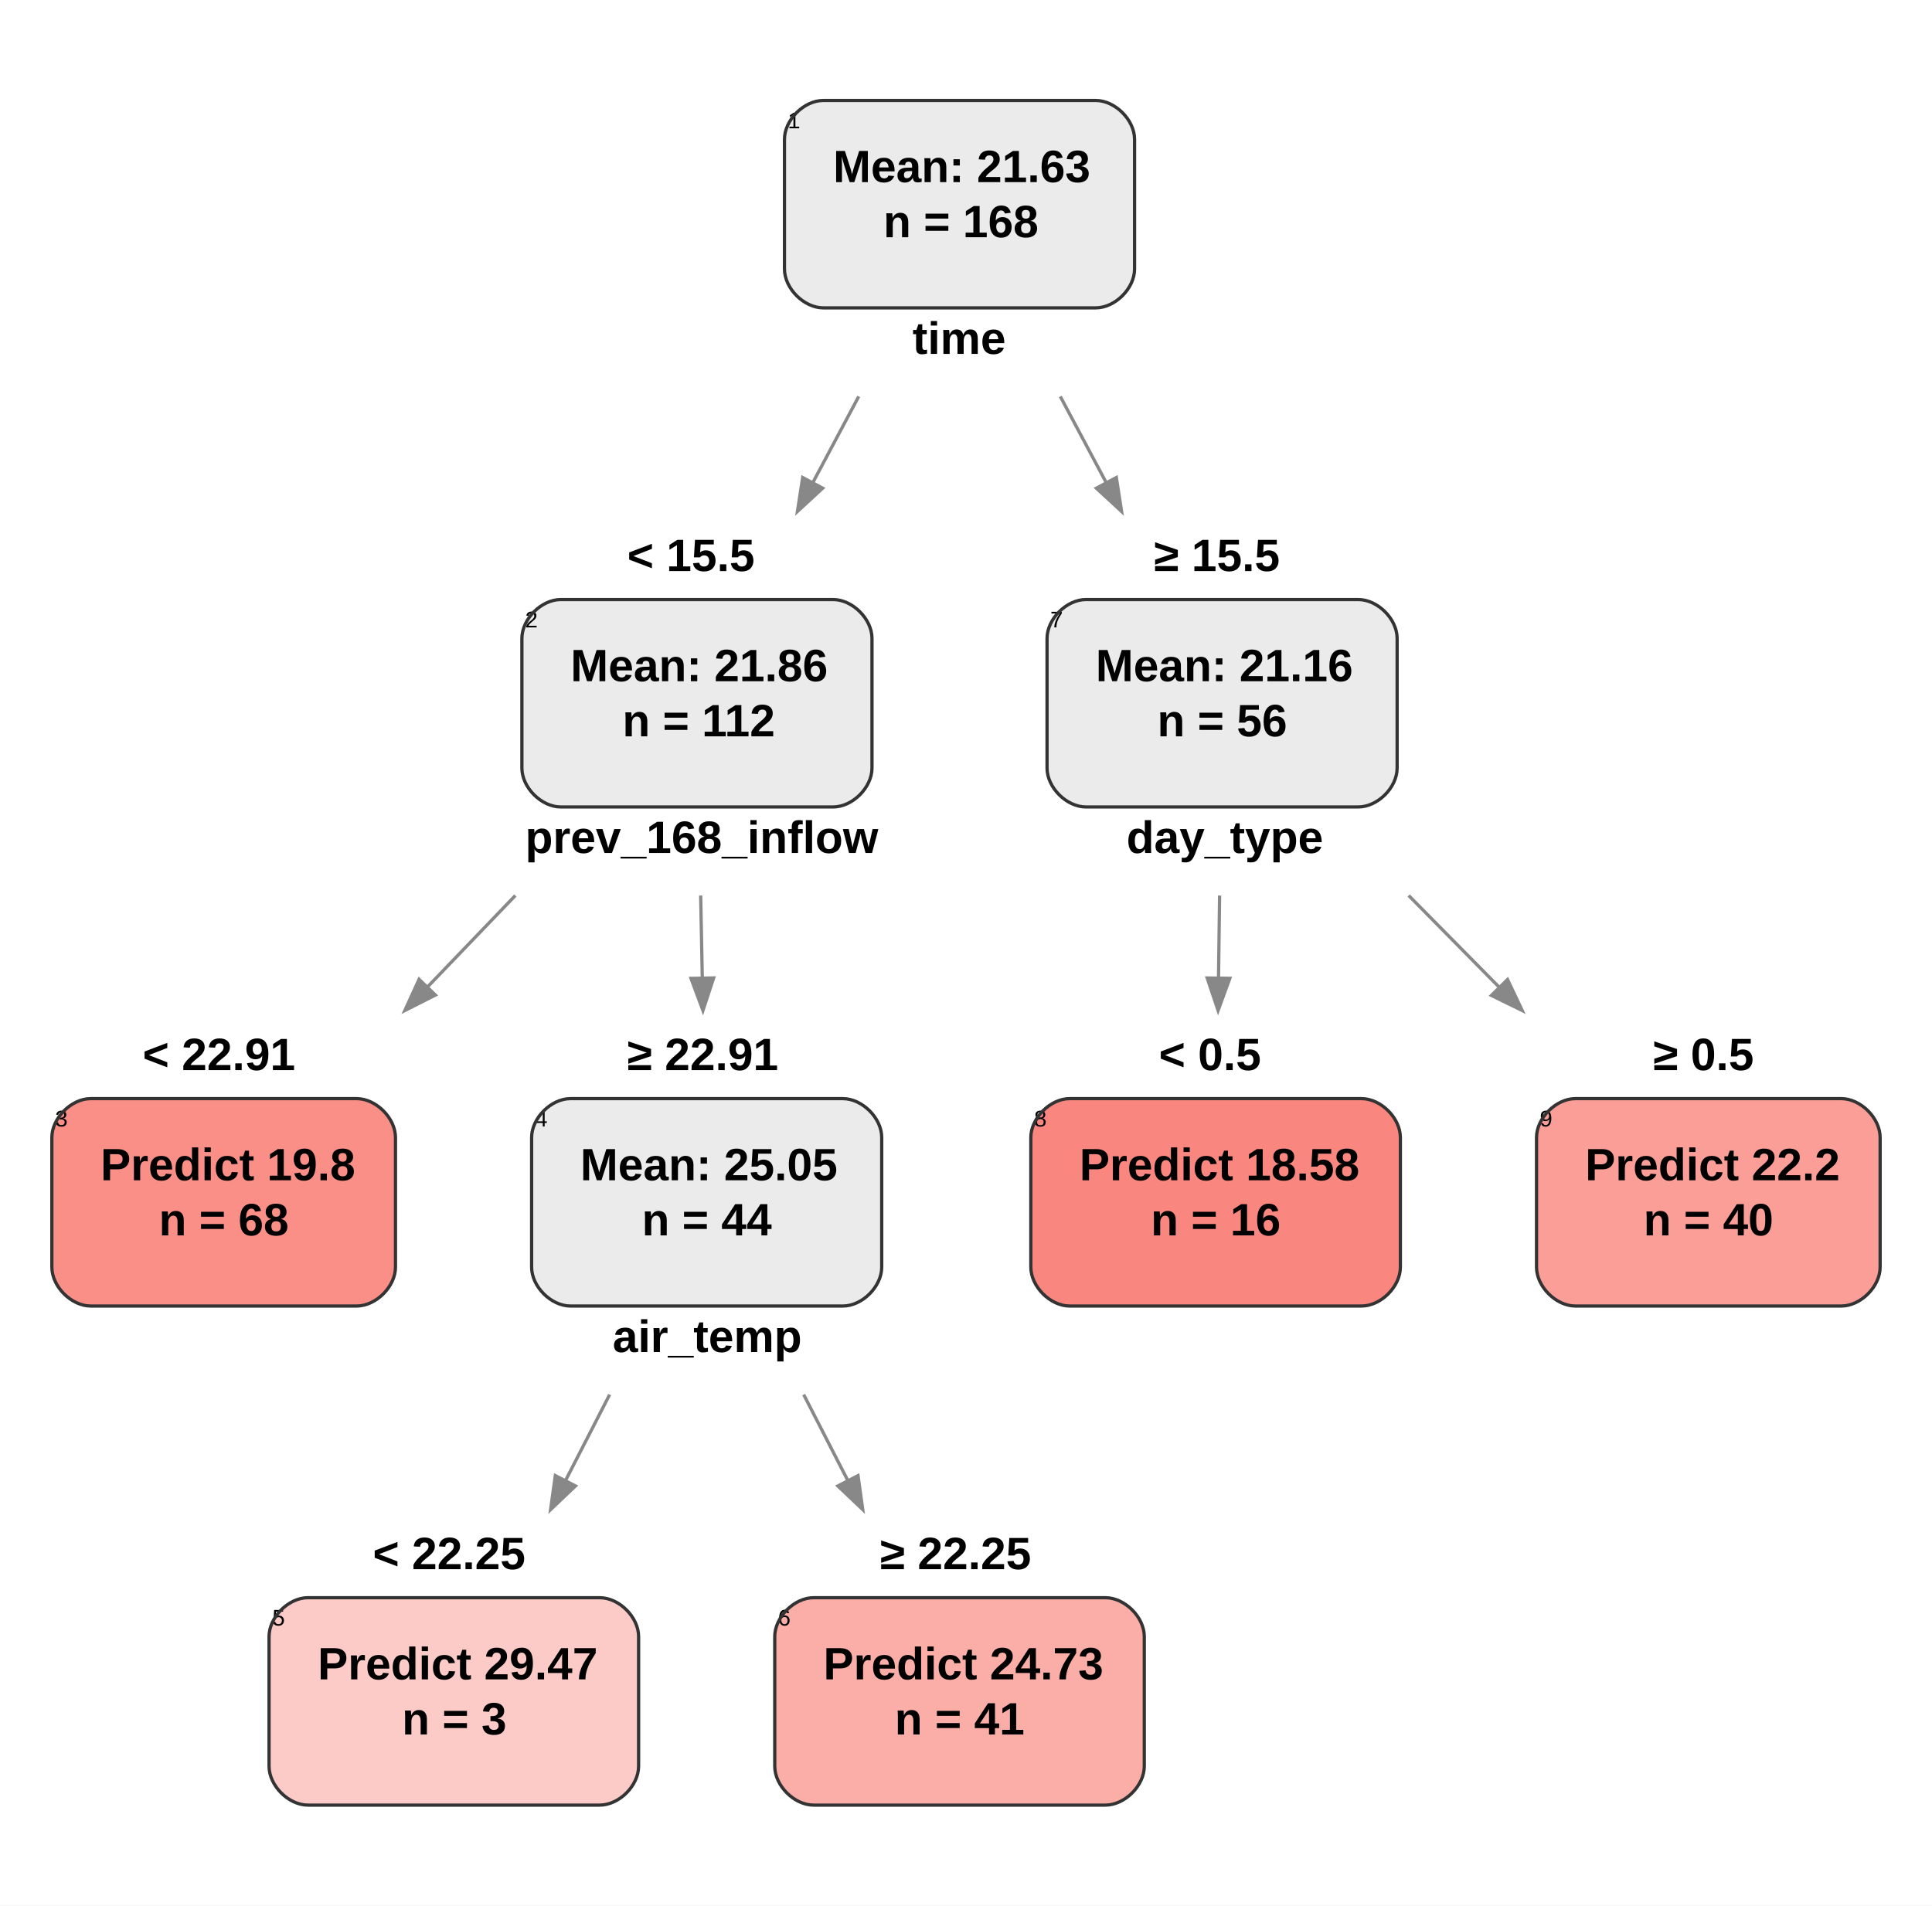
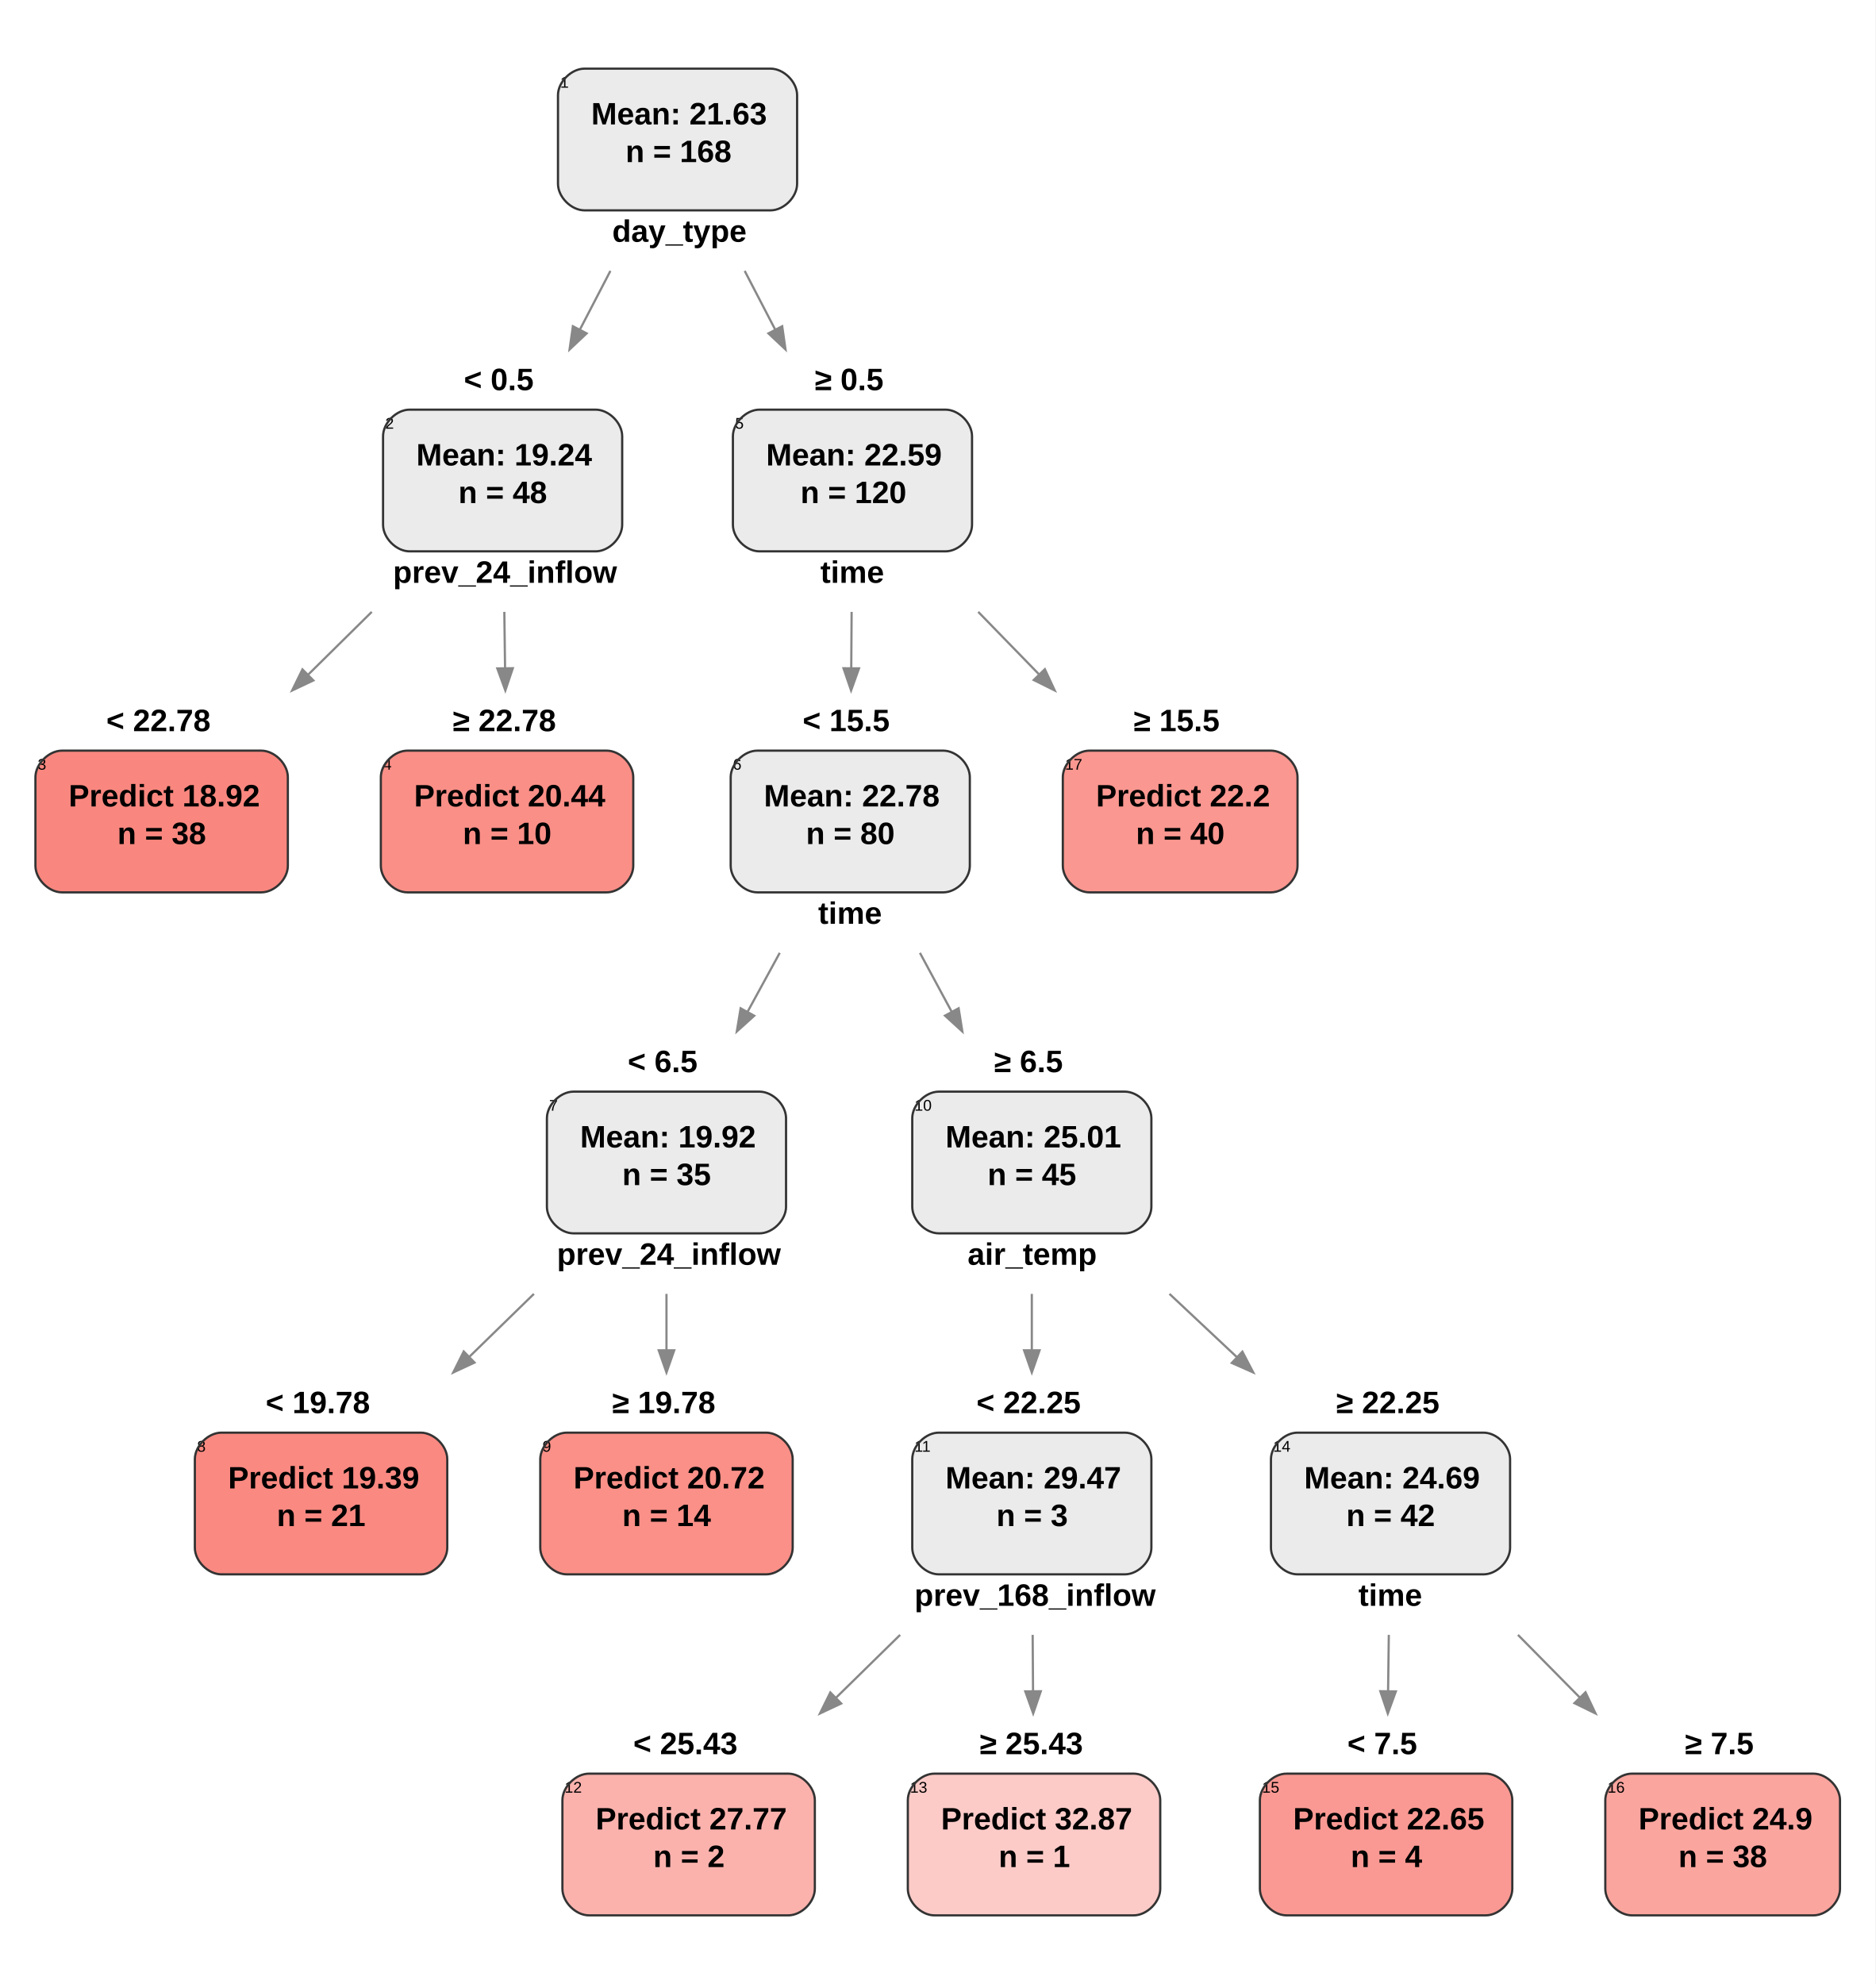
- <svg xmlns="http://www.w3.org/2000/svg" width="596pt" height="588pt" viewBox="0.00 0.00 596.00 588.00">
-   <g id="graph0" class="graph" transform="scale(1 1) rotate(0) translate(4 584)">
-     <polygon fill="white" stroke="transparent" points="-4,4 -4,-584 592,-584 592,4 -4,4" />
+ <svg xmlns="http://www.w3.org/2000/svg" width="847pt" height="896pt" viewBox="0.00 0.00 847.00 896.00">
+   <g id="graph0" class="graph" transform="scale(1 1) rotate(0) translate(4 892)">
+     <polygon fill="white" stroke="transparent" points="-4,4 -4,-892 843,-892 843,4 -4,4" />
    <g id="node1" class="node">
-       <text text-anchor="start" x="290" y="-561.8" font-family="Arial" font-weight="bold" font-size="14.00"> </text>
-       <path fill="#ebebeb" stroke="transparent" d="M250,-489C250,-489 334,-489 334,-489 340,-489 346,-495 346,-501 346,-501 346,-541 346,-541 346,-547 340,-553 334,-553 334,-553 250,-553 250,-553 244,-553 238,-547 238,-541 238,-541 238,-501 238,-501 238,-495 244,-489 250,-489" />
-       <text text-anchor="start" x="239" y="-550.4" font-family="Arial" font-size="2.00"> </text>
-       <text text-anchor="start" x="239" y="-544.4" font-family="Arial" font-size="7.00">  1</text>
-       <text text-anchor="start" x="253" y="-527.8" font-family="Arial" font-weight="bold" font-size="14.00">Mean: 21.63</text>
-       <text text-anchor="start" x="268.5" y="-510.8" font-family="Arial" font-weight="bold" font-size="14.00">n = 168</text>
-       <text text-anchor="start" x="290.5" y="-492.8" font-family="Arial" font-size="9.00"> </text>
-       <path fill="none" stroke="#333333" d="M250,-489C250,-489 334,-489 334,-489 340,-489 346,-495 346,-501 346,-501 346,-541 346,-541 346,-547 340,-553 334,-553 334,-553 250,-553 250,-553 244,-553 238,-547 238,-541 238,-541 238,-501 238,-501 238,-495 244,-489 250,-489" />
-       <text text-anchor="start" x="277.5" y="-474.8" font-family="Arial" font-weight="bold" font-size="14.00">time</text>
+       <text text-anchor="start" x="300" y="-869.8" font-family="Arial" font-weight="bold" font-size="14.00"> </text>
+       <path fill="#ebebeb" stroke="transparent" d="M260,-797C260,-797 344,-797 344,-797 350,-797 356,-803 356,-809 356,-809 356,-849 356,-849 356,-855 350,-861 344,-861 344,-861 260,-861 260,-861 254,-861 248,-855 248,-849 248,-849 248,-809 248,-809 248,-803 254,-797 260,-797" />
+       <text text-anchor="start" x="249" y="-858.4" font-family="Arial" font-size="2.00"> </text>
+       <text text-anchor="start" x="249" y="-852.4" font-family="Arial" font-size="7.00">  1</text>
+       <text text-anchor="start" x="263" y="-835.8" font-family="Arial" font-weight="bold" font-size="14.00">Mean: 21.63</text>
+       <text text-anchor="start" x="278.5" y="-818.8" font-family="Arial" font-weight="bold" font-size="14.00">n = 168</text>
+       <text text-anchor="start" x="300.5" y="-800.8" font-family="Arial" font-size="9.00"> </text>
+       <path fill="none" stroke="#333333" d="M260,-797C260,-797 344,-797 344,-797 350,-797 356,-803 356,-809 356,-809 356,-849 356,-849 356,-855 350,-861 344,-861 344,-861 260,-861 260,-861 254,-861 248,-855 248,-849 248,-849 248,-809 248,-809 248,-803 254,-797 260,-797" />
+       <text text-anchor="start" x="272.5" y="-782.8" font-family="Arial" font-weight="bold" font-size="14.00">day_type</text>
    </g>
    <g id="node2" class="node">
-       <text text-anchor="start" x="189.5" y="-407.8" font-family="Arial" font-weight="bold" font-size="14.00"> &lt; 15.5</text>
-       <text text-anchor="start" x="143" y="-363.3" font-family="Arial" font-size="14.00">   </text>
-       <path fill="#ebebeb" stroke="transparent" d="M169,-335C169,-335 253,-335 253,-335 259,-335 265,-341 265,-347 265,-347 265,-387 265,-387 265,-393 259,-399 253,-399 253,-399 169,-399 169,-399 163,-399 157,-393 157,-387 157,-387 157,-347 157,-347 157,-341 163,-335 169,-335" />
-       <text text-anchor="start" x="158" y="-396.4" font-family="Arial" font-size="2.00"> </text>
-       <text text-anchor="start" x="158" y="-390.4" font-family="Arial" font-size="7.00">  2</text>
-       <text text-anchor="start" x="172" y="-373.8" font-family="Arial" font-weight="bold" font-size="14.00">Mean: 21.86</text>
-       <text text-anchor="start" x="188" y="-356.8" font-family="Arial" font-weight="bold" font-size="14.00">n = 112</text>
-       <text text-anchor="start" x="209.5" y="-338.8" font-family="Arial" font-size="9.00"> </text>
-       <path fill="none" stroke="#333333" d="M169,-335C169,-335 253,-335 253,-335 259,-335 265,-341 265,-347 265,-347 265,-387 265,-387 265,-393 259,-399 253,-399 253,-399 169,-399 169,-399 163,-399 157,-393 157,-387 157,-387 157,-347 157,-347 157,-341 163,-335 169,-335" />
-       <text text-anchor="start" x="267" y="-363.3" font-family="Arial" font-size="14.00">   </text>
-       <text text-anchor="start" x="158" y="-320.8" font-family="Arial" font-weight="bold" font-size="14.00">prev_168_inflow</text>
+       <text text-anchor="start" x="205.5" y="-715.8" font-family="Arial" font-weight="bold" font-size="14.00"> &lt; 0.5</text>
+       <text text-anchor="start" x="159" y="-671.3" font-family="Arial" font-size="14.00">  </text>
+       <path fill="#ebebeb" stroke="transparent" d="M181,-643C181,-643 265,-643 265,-643 271,-643 277,-649 277,-655 277,-655 277,-695 277,-695 277,-701 271,-707 265,-707 265,-707 181,-707 181,-707 175,-707 169,-701 169,-695 169,-695 169,-655 169,-655 169,-649 175,-643 181,-643" />
+       <text text-anchor="start" x="170" y="-704.4" font-family="Arial" font-size="2.00"> </text>
+       <text text-anchor="start" x="170" y="-698.4" font-family="Arial" font-size="7.00">  2</text>
+       <text text-anchor="start" x="184" y="-681.8" font-family="Arial" font-weight="bold" font-size="14.00">Mean: 19.24</text>
+       <text text-anchor="start" x="203" y="-664.8" font-family="Arial" font-weight="bold" font-size="14.00">n = 48</text>
+       <text text-anchor="start" x="221.5" y="-646.8" font-family="Arial" font-size="9.00"> </text>
+       <path fill="none" stroke="#333333" d="M181,-643C181,-643 265,-643 265,-643 271,-643 277,-649 277,-655 277,-655 277,-695 277,-695 277,-701 271,-707 265,-707 265,-707 181,-707 181,-707 175,-707 169,-701 169,-695 169,-695 169,-655 169,-655 169,-649 175,-643 181,-643" />
+       <text text-anchor="start" x="279" y="-671.3" font-family="Arial" font-size="14.00">  </text>
+       <text text-anchor="start" x="173.5" y="-628.8" font-family="Arial" font-weight="bold" font-size="14.00">prev_24_inflow</text>
    </g>
    <g id="edge1" class="edge">
-       <path fill="none" stroke="#888888" d="M260.91,-461.67C256.31,-453.03 251.54,-444.07 246.85,-435.27" />
-       <polygon fill="#888888" stroke="#888888" points="249.79,-433.36 242,-426.18 243.62,-436.65 249.79,-433.36" />
+       <path fill="none" stroke="#888888" d="M271.68,-769.67C267.19,-761.03 262.54,-752.07 257.96,-743.27" />
+       <polygon fill="#888888" stroke="#888888" points="260.95,-741.44 253.24,-734.18 254.74,-744.66 260.95,-741.44" />
    </g>
    <g id="node3" class="node">
-       <text text-anchor="start" x="352" y="-407.8" font-family="Arial" font-weight="bold" font-size="14.00"> ≥ 15.5</text>
-       <path fill="#ebebeb" stroke="transparent" d="M331,-335C331,-335 415,-335 415,-335 421,-335 427,-341 427,-347 427,-347 427,-387 427,-387 427,-393 421,-399 415,-399 415,-399 331,-399 331,-399 325,-399 319,-393 319,-387 319,-387 319,-347 319,-347 319,-341 325,-335 331,-335" />
-       <text text-anchor="start" x="320" y="-396.4" font-family="Arial" font-size="2.00"> </text>
-       <text text-anchor="start" x="320" y="-390.4" font-family="Arial" font-size="7.00">  7</text>
-       <text text-anchor="start" x="334" y="-373.8" font-family="Arial" font-weight="bold" font-size="14.00">Mean: 21.16</text>
-       <text text-anchor="start" x="353" y="-356.8" font-family="Arial" font-weight="bold" font-size="14.00">n = 56</text>
-       <text text-anchor="start" x="371.5" y="-338.8" font-family="Arial" font-size="9.00"> </text>
-       <path fill="none" stroke="#333333" d="M331,-335C331,-335 415,-335 415,-335 421,-335 427,-341 427,-347 427,-347 427,-387 427,-387 427,-393 421,-399 415,-399 415,-399 331,-399 331,-399 325,-399 319,-393 319,-387 319,-387 319,-347 319,-347 319,-341 325,-335 331,-335" />
-       <text text-anchor="start" x="343.5" y="-320.8" font-family="Arial" font-weight="bold" font-size="14.00">day_type</text>
+       <text text-anchor="start" x="364" y="-715.8" font-family="Arial" font-weight="bold" font-size="14.00"> ≥ 0.5</text>
+       <path fill="#ebebeb" stroke="transparent" d="M339,-643C339,-643 423,-643 423,-643 429,-643 435,-649 435,-655 435,-655 435,-695 435,-695 435,-701 429,-707 423,-707 423,-707 339,-707 339,-707 333,-707 327,-701 327,-695 327,-695 327,-655 327,-655 327,-649 333,-643 339,-643" />
+       <text text-anchor="start" x="328" y="-704.4" font-family="Arial" font-size="2.00"> </text>
+       <text text-anchor="start" x="328" y="-698.4" font-family="Arial" font-size="7.00">  5</text>
+       <text text-anchor="start" x="342" y="-681.8" font-family="Arial" font-weight="bold" font-size="14.00">Mean: 22.59</text>
+       <text text-anchor="start" x="357.5" y="-664.8" font-family="Arial" font-weight="bold" font-size="14.00">n = 120</text>
+       <text text-anchor="start" x="379.5" y="-646.8" font-family="Arial" font-size="9.00"> </text>
+       <path fill="none" stroke="#333333" d="M339,-643C339,-643 423,-643 423,-643 429,-643 435,-649 435,-655 435,-655 435,-695 435,-695 435,-701 429,-707 423,-707 423,-707 339,-707 339,-707 333,-707 327,-701 327,-695 327,-695 327,-655 327,-655 327,-649 333,-643 339,-643" />
+       <text text-anchor="start" x="366.5" y="-628.8" font-family="Arial" font-weight="bold" font-size="14.00">time</text>
    </g>
    <g id="edge2" class="edge">
-       <path fill="none" stroke="#888888" d="M323.09,-461.67C327.69,-453.03 332.46,-444.07 337.15,-435.27" />
-       <polygon fill="#888888" stroke="#888888" points="340.38,-436.65 342,-426.18 334.21,-433.36 340.38,-436.65" />
+       <path fill="none" stroke="#888888" d="M332.32,-769.67C336.81,-761.03 341.46,-752.07 346.04,-743.27" />
+       <polygon fill="#888888" stroke="#888888" points="349.26,-744.66 350.76,-734.18 343.05,-741.44 349.26,-744.66" />
    </g>
    <g id="node4" class="node">
-       <text text-anchor="start" x="40" y="-253.8" font-family="Arial" font-weight="bold" font-size="14.00"> &lt; 22.91</text>
-       <path fill="#f8766d" fill-opacity="0.82" stroke="transparent" d="M24,-181C24,-181 106,-181 106,-181 112,-181 118,-187 118,-193 118,-193 118,-233 118,-233 118,-239 112,-245 106,-245 106,-245 24,-245 24,-245 18,-245 12,-239 12,-233 12,-233 12,-193 12,-193 12,-187 18,-181 24,-181" />
-       <text text-anchor="start" x="13" y="-242.4" font-family="Arial" font-size="2.00"> </text>
-       <text text-anchor="start" x="13" y="-236.4" font-family="Arial" font-size="7.00">  3</text>
-       <text text-anchor="start" x="27" y="-219.8" font-family="Arial" font-weight="bold" font-size="14.00">Predict 19.8</text>
-       <text text-anchor="start" x="45" y="-202.8" font-family="Arial" font-weight="bold" font-size="14.00">n = 68</text>
-       <text text-anchor="start" x="63.5" y="-184.8" font-family="Arial" font-size="9.00"> </text>
-       <path fill="none" stroke="#333333" d="M24,-181C24,-181 106,-181 106,-181 112,-181 118,-187 118,-193 118,-193 118,-233 118,-233 118,-239 112,-245 106,-245 106,-245 24,-245 24,-245 18,-245 12,-239 12,-233 12,-233 12,-193 12,-193 12,-187 18,-181 24,-181" />
-       <text text-anchor="start" x="63" y="-166.8" font-family="Arial" font-weight="bold" font-size="14.00"> </text>
+       <text text-anchor="start" x="44" y="-561.8" font-family="Arial" font-weight="bold" font-size="14.00"> &lt; 22.78</text>
+       <path fill="#f8766d" fill-opacity="0.875" stroke="transparent" d="M24,-489C24,-489 114,-489 114,-489 120,-489 126,-495 126,-501 126,-501 126,-541 126,-541 126,-547 120,-553 114,-553 114,-553 24,-553 24,-553 18,-553 12,-547 12,-541 12,-541 12,-501 12,-501 12,-495 18,-489 24,-489" />
+       <text text-anchor="start" x="13" y="-550.4" font-family="Arial" font-size="2.00"> </text>
+       <text text-anchor="start" x="13" y="-544.4" font-family="Arial" font-size="7.00">  3</text>
+       <text text-anchor="start" x="27" y="-527.8" font-family="Arial" font-weight="bold" font-size="14.00">Predict 18.92</text>
+       <text text-anchor="start" x="49" y="-510.8" font-family="Arial" font-weight="bold" font-size="14.00">n = 38</text>
+       <text text-anchor="start" x="67.5" y="-492.8" font-family="Arial" font-size="9.00"> </text>
+       <path fill="none" stroke="#333333" d="M24,-489C24,-489 114,-489 114,-489 120,-489 126,-495 126,-501 126,-501 126,-541 126,-541 126,-547 120,-553 114,-553 114,-553 24,-553 24,-553 18,-553 12,-547 12,-541 12,-541 12,-501 12,-501 12,-495 18,-489 24,-489" />
+       <text text-anchor="start" x="67" y="-474.8" font-family="Arial" font-weight="bold" font-size="14.00"> </text>
    </g>
    <g id="edge3" class="edge">
-       <path fill="none" stroke="#888888" d="M154.97,-307.67C146.15,-298.49 136.98,-288.94 128.02,-279.6" />
-       <polygon fill="#888888" stroke="#888888" points="130.33,-276.96 120.88,-272.18 125.28,-281.81 130.33,-276.96" />
+       <path fill="none" stroke="#888888" d="M163.9,-615.67C154.5,-606.39 144.73,-596.75 135.19,-587.33" />
+       <polygon fill="#888888" stroke="#888888" points="137.52,-584.71 127.94,-580.18 132.6,-589.69 137.52,-584.71" />
    </g>
    <g id="node5" class="node">
-       <text text-anchor="start" x="189.5" y="-253.8" font-family="Arial" font-weight="bold" font-size="14.00"> ≥ 22.91</text>
-       <path fill="#ebebeb" stroke="transparent" d="M172,-181C172,-181 256,-181 256,-181 262,-181 268,-187 268,-193 268,-193 268,-233 268,-233 268,-239 262,-245 256,-245 256,-245 172,-245 172,-245 166,-245 160,-239 160,-233 160,-233 160,-193 160,-193 160,-187 166,-181 172,-181" />
-       <text text-anchor="start" x="161" y="-242.4" font-family="Arial" font-size="2.00"> </text>
-       <text text-anchor="start" x="161" y="-236.4" font-family="Arial" font-size="7.00">  4</text>
-       <text text-anchor="start" x="175" y="-219.8" font-family="Arial" font-weight="bold" font-size="14.00">Mean: 25.05</text>
-       <text text-anchor="start" x="194" y="-202.8" font-family="Arial" font-weight="bold" font-size="14.00">n = 44</text>
-       <text text-anchor="start" x="212.5" y="-184.8" font-family="Arial" font-size="9.00"> </text>
-       <path fill="none" stroke="#333333" d="M172,-181C172,-181 256,-181 256,-181 262,-181 268,-187 268,-193 268,-193 268,-233 268,-233 268,-239 262,-245 256,-245 256,-245 172,-245 172,-245 166,-245 160,-239 160,-233 160,-233 160,-193 160,-193 160,-187 166,-181 172,-181" />
-       <text text-anchor="start" x="185" y="-166.8" font-family="Arial" font-weight="bold" font-size="14.00">air_temp</text>
+       <text text-anchor="start" x="200.5" y="-561.8" font-family="Arial" font-weight="bold" font-size="14.00"> ≥ 22.78</text>
+       <path fill="#f8766d" fill-opacity="0.82" stroke="transparent" d="M180,-489C180,-489 270,-489 270,-489 276,-489 282,-495 282,-501 282,-501 282,-541 282,-541 282,-547 276,-553 270,-553 270,-553 180,-553 180,-553 174,-553 168,-547 168,-541 168,-541 168,-501 168,-501 168,-495 174,-489 180,-489" />
+       <text text-anchor="start" x="169" y="-550.4" font-family="Arial" font-size="2.00"> </text>
+       <text text-anchor="start" x="169" y="-544.4" font-family="Arial" font-size="7.00">  4</text>
+       <text text-anchor="start" x="183" y="-527.8" font-family="Arial" font-weight="bold" font-size="14.00">Predict 20.44</text>
+       <text text-anchor="start" x="205" y="-510.8" font-family="Arial" font-weight="bold" font-size="14.00">n = 10</text>
+       <text text-anchor="start" x="223.5" y="-492.8" font-family="Arial" font-size="9.00"> </text>
+       <path fill="none" stroke="#333333" d="M180,-489C180,-489 270,-489 270,-489 276,-489 282,-495 282,-501 282,-501 282,-541 282,-541 282,-547 276,-553 270,-553 270,-553 180,-553 180,-553 174,-553 168,-547 168,-541 168,-541 168,-501 168,-501 168,-495 174,-489 180,-489" />
+       <text text-anchor="start" x="223" y="-474.8" font-family="Arial" font-weight="bold" font-size="14.00"> </text>
    </g>
    <g id="edge4" class="edge">
-       <path fill="none" stroke="#888888" d="M212.15,-307.67C212.31,-299.39 212.48,-290.83 212.65,-282.38" />
-       <polygon fill="#888888" stroke="#888888" points="216.15,-282.24 212.85,-272.18 209.16,-282.11 216.15,-282.24" />
+       <path fill="none" stroke="#888888" d="M223.77,-615.67C223.88,-607.39 223.99,-598.83 224.1,-590.38" />
+       <polygon fill="#888888" stroke="#888888" points="227.6,-590.22 224.23,-580.18 220.6,-590.13 227.6,-590.22" />
+     </g>
+     <g id="node6" class="node">
+       <text text-anchor="start" x="358.5" y="-561.8" font-family="Arial" font-weight="bold" font-size="14.00"> &lt; 15.5</text>
+       <path fill="#ebebeb" stroke="transparent" d="M338,-489C338,-489 422,-489 422,-489 428,-489 434,-495 434,-501 434,-501 434,-541 434,-541 434,-547 428,-553 422,-553 422,-553 338,-553 338,-553 332,-553 326,-547 326,-541 326,-541 326,-501 326,-501 326,-495 332,-489 338,-489" />
+       <text text-anchor="start" x="327" y="-550.4" font-family="Arial" font-size="2.00"> </text>
+       <text text-anchor="start" x="327" y="-544.4" font-family="Arial" font-size="7.00">  6</text>
+       <text text-anchor="start" x="341" y="-527.8" font-family="Arial" font-weight="bold" font-size="14.00">Mean: 22.78</text>
+       <text text-anchor="start" x="360" y="-510.8" font-family="Arial" font-weight="bold" font-size="14.00">n = 80</text>
+       <text text-anchor="start" x="378.5" y="-492.8" font-family="Arial" font-size="9.00"> </text>
+       <path fill="none" stroke="#333333" d="M338,-489C338,-489 422,-489 422,-489 428,-489 434,-495 434,-501 434,-501 434,-541 434,-541 434,-547 428,-553 422,-553 422,-553 338,-553 338,-553 332,-553 326,-547 326,-541 326,-541 326,-501 326,-501 326,-495 332,-489 338,-489" />
+       <text text-anchor="start" x="365.5" y="-474.8" font-family="Arial" font-weight="bold" font-size="14.00">time</text>
+     </g>
+     <g id="edge5" class="edge">
+       <path fill="none" stroke="#888888" d="M380.62,-615.67C380.56,-607.39 380.51,-598.83 380.45,-590.38" />
+       <polygon fill="#888888" stroke="#888888" points="383.95,-590.15 380.38,-580.18 376.95,-590.2 383.95,-590.15" />
+     </g>
+     <g id="node7" class="node">
+       <text text-anchor="start" x="508" y="-561.8" font-family="Arial" font-weight="bold" font-size="14.00"> ≥ 15.5</text>
+       <path fill="#f8766d" fill-opacity="0.757" stroke="transparent" d="M488,-489C488,-489 570,-489 570,-489 576,-489 582,-495 582,-501 582,-501 582,-541 582,-541 582,-547 576,-553 570,-553 570,-553 488,-553 488,-553 482,-553 476,-547 476,-541 476,-541 476,-501 476,-501 476,-495 482,-489 488,-489" />
+       <text text-anchor="start" x="477" y="-550.4" font-family="Arial" font-size="2.00"> </text>
+       <text text-anchor="start" x="477" y="-544.4" font-family="Arial" font-size="7.00">  17</text>
+       <text text-anchor="start" x="491" y="-527.8" font-family="Arial" font-weight="bold" font-size="14.00">Predict 22.2</text>
+       <text text-anchor="start" x="509" y="-510.8" font-family="Arial" font-weight="bold" font-size="14.00">n = 40</text>
+       <text text-anchor="start" x="527.5" y="-492.8" font-family="Arial" font-size="9.00"> </text>
+       <path fill="none" stroke="#333333" d="M488,-489C488,-489 570,-489 570,-489 576,-489 582,-495 582,-501 582,-501 582,-541 582,-541 582,-547 576,-553 570,-553 570,-553 488,-553 488,-553 482,-553 476,-547 476,-541 476,-541 476,-501 476,-501 476,-495 482,-489 488,-489" />
+       <text text-anchor="start" x="527" y="-474.8" font-family="Arial" font-weight="bold" font-size="14.00"> </text>
+     </g>
+     <g id="edge6" class="edge">
+       <path fill="none" stroke="#888888" d="M437.8,-615.67C446.74,-606.49 456.03,-596.94 465.12,-587.6" />
+       <polygon fill="#888888" stroke="#888888" points="467.89,-589.78 472.35,-580.18 462.87,-584.9 467.89,-589.78" />
    </g>
    <g id="node8" class="node">
-       <text text-anchor="start" x="353.5" y="-253.8" font-family="Arial" font-weight="bold" font-size="14.00"> &lt; 0.5</text>
-       <path fill="#f8766d" fill-opacity="0.875" stroke="transparent" d="M326,-181C326,-181 416,-181 416,-181 422,-181 428,-187 428,-193 428,-193 428,-233 428,-233 428,-239 422,-245 416,-245 416,-245 326,-245 326,-245 320,-245 314,-239 314,-233 314,-233 314,-193 314,-193 314,-187 320,-181 326,-181" />
-       <text text-anchor="start" x="315" y="-242.4" font-family="Arial" font-size="2.00"> </text>
-       <text text-anchor="start" x="315" y="-236.4" font-family="Arial" font-size="7.00">  8</text>
-       <text text-anchor="start" x="329" y="-219.8" font-family="Arial" font-weight="bold" font-size="14.00">Predict 18.58</text>
-       <text text-anchor="start" x="351" y="-202.8" font-family="Arial" font-weight="bold" font-size="14.00">n = 16</text>
-       <text text-anchor="start" x="369.5" y="-184.8" font-family="Arial" font-size="9.00"> </text>
-       <path fill="none" stroke="#333333" d="M326,-181C326,-181 416,-181 416,-181 422,-181 428,-187 428,-193 428,-193 428,-233 428,-233 428,-239 422,-245 416,-245 416,-245 326,-245 326,-245 320,-245 314,-239 314,-233 314,-233 314,-193 314,-193 314,-187 320,-181 326,-181" />
-       <text text-anchor="start" x="369" y="-166.8" font-family="Arial" font-weight="bold" font-size="14.00"> </text>
+       <text text-anchor="start" x="279.5" y="-407.8" font-family="Arial" font-weight="bold" font-size="14.00"> &lt; 6.5</text>
+       <text text-anchor="start" x="233" y="-363.3" font-family="Arial" font-size="14.00">  </text>
+       <path fill="#ebebeb" stroke="transparent" d="M255,-335C255,-335 339,-335 339,-335 345,-335 351,-341 351,-347 351,-347 351,-387 351,-387 351,-393 345,-399 339,-399 339,-399 255,-399 255,-399 249,-399 243,-393 243,-387 243,-387 243,-347 243,-347 243,-341 249,-335 255,-335" />
+       <text text-anchor="start" x="244" y="-396.4" font-family="Arial" font-size="2.00"> </text>
+       <text text-anchor="start" x="244" y="-390.4" font-family="Arial" font-size="7.00">  7</text>
+       <text text-anchor="start" x="258" y="-373.8" font-family="Arial" font-weight="bold" font-size="14.00">Mean: 19.92</text>
+       <text text-anchor="start" x="277" y="-356.8" font-family="Arial" font-weight="bold" font-size="14.00">n = 35</text>
+       <text text-anchor="start" x="295.5" y="-338.8" font-family="Arial" font-size="9.00"> </text>
+       <path fill="none" stroke="#333333" d="M255,-335C255,-335 339,-335 339,-335 345,-335 351,-341 351,-347 351,-347 351,-387 351,-387 351,-393 345,-399 339,-399 339,-399 255,-399 255,-399 249,-399 243,-393 243,-387 243,-387 243,-347 243,-347 243,-341 249,-335 255,-335" />
+       <text text-anchor="start" x="353" y="-363.3" font-family="Arial" font-size="14.00">  </text>
+       <text text-anchor="start" x="247.5" y="-320.8" font-family="Arial" font-weight="bold" font-size="14.00">prev_24_inflow</text>
    </g>
    <g id="edge7" class="edge">
-       <path fill="none" stroke="#888888" d="M372.23,-307.67C372.12,-299.39 372.01,-290.83 371.9,-282.38" />
-       <polygon fill="#888888" stroke="#888888" points="375.4,-282.13 371.77,-272.18 368.4,-282.22 375.4,-282.13" />
+       <path fill="none" stroke="#888888" d="M348.15,-461.67C343.38,-452.94 338.44,-443.88 333.58,-434.99" />
+       <polygon fill="#888888" stroke="#888888" points="336.63,-433.28 328.77,-426.18 330.49,-436.63 336.63,-433.28" />
    </g>
    <g id="node9" class="node">
-       <text text-anchor="start" x="506" y="-253.8" font-family="Arial" font-weight="bold" font-size="14.00"> ≥ 0.5</text>
-       <path fill="#f8766d" fill-opacity="0.71" stroke="transparent" d="M482,-181C482,-181 564,-181 564,-181 570,-181 576,-187 576,-193 576,-193 576,-233 576,-233 576,-239 570,-245 564,-245 564,-245 482,-245 482,-245 476,-245 470,-239 470,-233 470,-233 470,-193 470,-193 470,-187 476,-181 482,-181" />
-       <text text-anchor="start" x="471" y="-242.4" font-family="Arial" font-size="2.00"> </text>
-       <text text-anchor="start" x="471" y="-236.4" font-family="Arial" font-size="7.00">  9</text>
-       <text text-anchor="start" x="485" y="-219.8" font-family="Arial" font-weight="bold" font-size="14.00">Predict 22.2</text>
-       <text text-anchor="start" x="503" y="-202.8" font-family="Arial" font-weight="bold" font-size="14.00">n = 40</text>
-       <text text-anchor="start" x="521.5" y="-184.8" font-family="Arial" font-size="9.00"> </text>
-       <path fill="none" stroke="#333333" d="M482,-181C482,-181 564,-181 564,-181 570,-181 576,-187 576,-193 576,-193 576,-233 576,-233 576,-239 570,-245 564,-245 564,-245 482,-245 482,-245 476,-245 470,-239 470,-233 470,-233 470,-193 470,-193 470,-187 476,-181 482,-181" />
-       <text text-anchor="start" x="521" y="-166.8" font-family="Arial" font-weight="bold" font-size="14.00"> </text>
+       <text text-anchor="start" x="445" y="-407.8" font-family="Arial" font-weight="bold" font-size="14.00"> ≥ 6.5</text>
+       <path fill="#ebebeb" stroke="transparent" d="M420,-335C420,-335 504,-335 504,-335 510,-335 516,-341 516,-347 516,-347 516,-387 516,-387 516,-393 510,-399 504,-399 504,-399 420,-399 420,-399 414,-399 408,-393 408,-387 408,-387 408,-347 408,-347 408,-341 414,-335 420,-335" />
+       <text text-anchor="start" x="409" y="-396.4" font-family="Arial" font-size="2.00"> </text>
+       <text text-anchor="start" x="409" y="-390.4" font-family="Arial" font-size="7.00">  10</text>
+       <text text-anchor="start" x="423" y="-373.8" font-family="Arial" font-weight="bold" font-size="14.00">Mean: 25.01</text>
+       <text text-anchor="start" x="442" y="-356.8" font-family="Arial" font-weight="bold" font-size="14.00">n = 45</text>
+       <text text-anchor="start" x="460.5" y="-338.8" font-family="Arial" font-size="9.00"> </text>
+       <path fill="none" stroke="#333333" d="M420,-335C420,-335 504,-335 504,-335 510,-335 516,-341 516,-347 516,-347 516,-387 516,-387 516,-393 510,-399 504,-399 504,-399 420,-399 420,-399 414,-399 408,-393 408,-387 408,-387 408,-347 408,-347 408,-341 414,-335 420,-335" />
+       <text text-anchor="start" x="433" y="-320.8" font-family="Arial" font-weight="bold" font-size="14.00">air_temp</text>
    </g>
    <g id="edge8" class="edge">
-       <path fill="none" stroke="#888888" d="M430.56,-307.67C439.72,-298.39 449.23,-288.75 458.53,-279.33" />
-       <polygon fill="#888888" stroke="#888888" points="461.06,-281.75 465.59,-272.18 456.07,-276.84 461.06,-281.75" />
-     </g>
-     <g id="node6" class="node">
-       <text text-anchor="start" x="111" y="-99.8" font-family="Arial" font-weight="bold" font-size="14.00"> &lt; 22.25</text>
-       <path fill="#f8766d" fill-opacity="0.376" stroke="transparent" d="M91,-27C91,-27 181,-27 181,-27 187,-27 193,-33 193,-39 193,-39 193,-79 193,-79 193,-85 187,-91 181,-91 181,-91 91,-91 91,-91 85,-91 79,-85 79,-79 79,-79 79,-39 79,-39 79,-33 85,-27 91,-27" />
-       <text text-anchor="start" x="80" y="-88.4" font-family="Arial" font-size="2.00"> </text>
-       <text text-anchor="start" x="80" y="-82.4" font-family="Arial" font-size="7.00">  5</text>
-       <text text-anchor="start" x="94" y="-65.8" font-family="Arial" font-weight="bold" font-size="14.00">Predict 29.47</text>
-       <text text-anchor="start" x="120" y="-48.8" font-family="Arial" font-weight="bold" font-size="14.00">n = 3</text>
-       <text text-anchor="start" x="134.5" y="-30.8" font-family="Arial" font-size="9.00"> </text>
-       <path fill="none" stroke="#333333" d="M91,-27C91,-27 181,-27 181,-27 187,-27 193,-33 193,-39 193,-39 193,-79 193,-79 193,-85 187,-91 181,-91 181,-91 91,-91 91,-91 85,-91 79,-85 79,-79 79,-79 79,-39 79,-39 79,-33 85,-27 91,-27" />
-       <text text-anchor="start" x="134" y="-12.8" font-family="Arial" font-weight="bold" font-size="14.00"> </text>
-     </g>
-     <g id="edge5" class="edge">
-       <path fill="none" stroke="#888888" d="M184.07,-153.67C179.63,-145.03 175.04,-136.07 170.52,-127.27" />
-       <polygon fill="#888888" stroke="#888888" points="173.53,-125.48 165.85,-118.18 167.31,-128.67 173.53,-125.48" />
-     </g>
-     <g id="node7" class="node">
-       <text text-anchor="start" x="267.5" y="-99.8" font-family="Arial" font-weight="bold" font-size="14.00"> ≥ 22.25</text>
-       <path fill="#f8766d" fill-opacity="0.592" stroke="transparent" d="M247,-27C247,-27 337,-27 337,-27 343,-27 349,-33 349,-39 349,-39 349,-79 349,-79 349,-85 343,-91 337,-91 337,-91 247,-91 247,-91 241,-91 235,-85 235,-79 235,-79 235,-39 235,-39 235,-33 241,-27 247,-27" />
-       <text text-anchor="start" x="236" y="-88.4" font-family="Arial" font-size="2.00"> </text>
-       <text text-anchor="start" x="236" y="-82.4" font-family="Arial" font-size="7.00">  6</text>
-       <text text-anchor="start" x="250" y="-65.8" font-family="Arial" font-weight="bold" font-size="14.00">Predict 24.73</text>
-       <text text-anchor="start" x="272" y="-48.8" font-family="Arial" font-weight="bold" font-size="14.00">n = 41</text>
-       <text text-anchor="start" x="290.5" y="-30.8" font-family="Arial" font-size="9.00"> </text>
-       <path fill="none" stroke="#333333" d="M247,-27C247,-27 337,-27 337,-27 343,-27 349,-33 349,-39 349,-39 349,-79 349,-79 349,-85 343,-91 337,-91 337,-91 247,-91 247,-91 241,-91 235,-85 235,-79 235,-79 235,-39 235,-39 235,-33 241,-27 247,-27" />
-       <text text-anchor="start" x="290" y="-12.8" font-family="Arial" font-weight="bold" font-size="14.00"> </text>
-     </g>
-     <g id="edge6" class="edge">
-       <path fill="none" stroke="#888888" d="M243.93,-153.67C248.37,-145.03 252.96,-136.07 257.48,-127.27" />
-       <polygon fill="#888888" stroke="#888888" points="260.69,-128.67 262.15,-118.18 254.47,-125.48 260.69,-128.67" />
+       <path fill="none" stroke="#888888" d="M411.47,-461.67C416.18,-452.94 421.06,-443.88 425.86,-434.99" />
+       <polygon fill="#888888" stroke="#888888" points="428.95,-436.64 430.62,-426.18 422.79,-433.32 428.95,-436.64" />
+     </g>
+     <g id="node10" class="node">
+       <text text-anchor="start" x="116" y="-253.8" font-family="Arial" font-weight="bold" font-size="14.00"> &lt; 19.78</text>
+       <path fill="#f8766d" fill-opacity="0.859" stroke="transparent" d="M96,-181C96,-181 186,-181 186,-181 192,-181 198,-187 198,-193 198,-193 198,-233 198,-233 198,-239 192,-245 186,-245 186,-245 96,-245 96,-245 90,-245 84,-239 84,-233 84,-233 84,-193 84,-193 84,-187 90,-181 96,-181" />
+       <text text-anchor="start" x="85" y="-242.4" font-family="Arial" font-size="2.00"> </text>
+       <text text-anchor="start" x="85" y="-236.4" font-family="Arial" font-size="7.00">  8</text>
+       <text text-anchor="start" x="99" y="-219.8" font-family="Arial" font-weight="bold" font-size="14.00">Predict 19.39</text>
+       <text text-anchor="start" x="121" y="-202.8" font-family="Arial" font-weight="bold" font-size="14.00">n = 21</text>
+       <text text-anchor="start" x="139.5" y="-184.8" font-family="Arial" font-size="9.00"> </text>
+       <path fill="none" stroke="#333333" d="M96,-181C96,-181 186,-181 186,-181 192,-181 198,-187 198,-193 198,-193 198,-233 198,-233 198,-239 192,-245 186,-245 186,-245 96,-245 96,-245 90,-245 84,-239 84,-233 84,-233 84,-193 84,-193 84,-187 90,-181 96,-181" />
+       <text text-anchor="start" x="139" y="-166.8" font-family="Arial" font-weight="bold" font-size="14.00"> </text>
+     </g>
+     <g id="edge9" class="edge">
+       <path fill="none" stroke="#888888" d="M237.13,-307.67C227.62,-298.39 217.72,-288.75 208.05,-279.33" />
+       <polygon fill="#888888" stroke="#888888" points="210.31,-276.65 200.71,-272.18 205.43,-281.66 210.31,-276.65" />
+     </g>
+     <g id="node11" class="node">
+       <text text-anchor="start" x="272.5" y="-253.8" font-family="Arial" font-weight="bold" font-size="14.00"> ≥ 19.78</text>
+       <path fill="#f8766d" fill-opacity="0.812" stroke="transparent" d="M252,-181C252,-181 342,-181 342,-181 348,-181 354,-187 354,-193 354,-193 354,-233 354,-233 354,-239 348,-245 342,-245 342,-245 252,-245 252,-245 246,-245 240,-239 240,-233 240,-233 240,-193 240,-193 240,-187 246,-181 252,-181" />
+       <text text-anchor="start" x="241" y="-242.4" font-family="Arial" font-size="2.00"> </text>
+       <text text-anchor="start" x="241" y="-236.4" font-family="Arial" font-size="7.00">  9</text>
+       <text text-anchor="start" x="255" y="-219.8" font-family="Arial" font-weight="bold" font-size="14.00">Predict 20.72</text>
+       <text text-anchor="start" x="277" y="-202.8" font-family="Arial" font-weight="bold" font-size="14.00">n = 14</text>
+       <text text-anchor="start" x="295.5" y="-184.8" font-family="Arial" font-size="9.00"> </text>
+       <path fill="none" stroke="#333333" d="M252,-181C252,-181 342,-181 342,-181 348,-181 354,-187 354,-193 354,-193 354,-233 354,-233 354,-239 348,-245 342,-245 342,-245 252,-245 252,-245 246,-245 240,-239 240,-233 240,-233 240,-193 240,-193 240,-187 246,-181 252,-181" />
+       <text text-anchor="start" x="295" y="-166.8" font-family="Arial" font-weight="bold" font-size="14.00"> </text>
+     </g>
+     <g id="edge10" class="edge">
+       <path fill="none" stroke="#888888" d="M297,-307.67C297,-299.39 297,-290.83 297,-282.38" />
+       <polygon fill="#888888" stroke="#888888" points="300.5,-282.18 297,-272.18 293.5,-282.18 300.5,-282.18" />
+     </g>
+     <g id="node12" class="node">
+       <text text-anchor="start" x="437" y="-253.8" font-family="Arial" font-weight="bold" font-size="14.00"> &lt; 22.25</text>
+       <text text-anchor="start" x="394" y="-209.3" font-family="Arial" font-size="14.00">   </text>
+       <path fill="#ebebeb" stroke="transparent" d="M420,-181C420,-181 504,-181 504,-181 510,-181 516,-187 516,-193 516,-193 516,-233 516,-233 516,-239 510,-245 504,-245 504,-245 420,-245 420,-245 414,-245 408,-239 408,-233 408,-233 408,-193 408,-193 408,-187 414,-181 420,-181" />
+       <text text-anchor="start" x="409" y="-242.4" font-family="Arial" font-size="2.00"> </text>
+       <text text-anchor="start" x="409" y="-236.4" font-family="Arial" font-size="7.00">  11</text>
+       <text text-anchor="start" x="423" y="-219.8" font-family="Arial" font-weight="bold" font-size="14.00">Mean: 29.47</text>
+       <text text-anchor="start" x="446" y="-202.8" font-family="Arial" font-weight="bold" font-size="14.00">n = 3</text>
+       <text text-anchor="start" x="460.5" y="-184.8" font-family="Arial" font-size="9.00"> </text>
+       <path fill="none" stroke="#333333" d="M420,-181C420,-181 504,-181 504,-181 510,-181 516,-187 516,-193 516,-193 516,-233 516,-233 516,-239 510,-245 504,-245 504,-245 420,-245 420,-245 414,-245 408,-239 408,-233 408,-233 408,-193 408,-193 408,-187 414,-181 420,-181" />
+       <text text-anchor="start" x="518" y="-209.3" font-family="Arial" font-size="14.00">   </text>
+       <text text-anchor="start" x="409" y="-166.8" font-family="Arial" font-weight="bold" font-size="14.00">prev_168_inflow</text>
+     </g>
+     <g id="edge11" class="edge">
+       <path fill="none" stroke="#888888" d="M462,-307.67C462,-299.39 462,-290.83 462,-282.38" />
+       <polygon fill="#888888" stroke="#888888" points="465.5,-282.18 462,-272.18 458.5,-282.18 465.5,-282.18" />
+     </g>
+     <g id="node13" class="node">
+       <text text-anchor="start" x="599.5" y="-253.8" font-family="Arial" font-weight="bold" font-size="14.00"> ≥ 22.25</text>
+       <path fill="#ebebeb" stroke="transparent" d="M582,-181C582,-181 666,-181 666,-181 672,-181 678,-187 678,-193 678,-193 678,-233 678,-233 678,-239 672,-245 666,-245 666,-245 582,-245 582,-245 576,-245 570,-239 570,-233 570,-233 570,-193 570,-193 570,-187 576,-181 582,-181" />
+       <text text-anchor="start" x="571" y="-242.4" font-family="Arial" font-size="2.00"> </text>
+       <text text-anchor="start" x="571" y="-236.4" font-family="Arial" font-size="7.00">  14</text>
+       <text text-anchor="start" x="585" y="-219.8" font-family="Arial" font-weight="bold" font-size="14.00">Mean: 24.69</text>
+       <text text-anchor="start" x="604" y="-202.8" font-family="Arial" font-weight="bold" font-size="14.00">n = 42</text>
+       <text text-anchor="start" x="622.5" y="-184.8" font-family="Arial" font-size="9.00"> </text>
+       <path fill="none" stroke="#333333" d="M582,-181C582,-181 666,-181 666,-181 672,-181 678,-187 678,-193 678,-193 678,-233 678,-233 678,-239 672,-245 666,-245 666,-245 582,-245 582,-245 576,-245 570,-239 570,-233 570,-233 570,-193 570,-193 570,-187 576,-181 582,-181" />
+       <text text-anchor="start" x="609.5" y="-166.8" font-family="Arial" font-weight="bold" font-size="14.00">time</text>
+     </g>
+     <g id="edge12" class="edge">
+       <path fill="none" stroke="#888888" d="M524.17,-307.67C534.15,-298.3 544.53,-288.56 554.67,-279.05" />
+       <polygon fill="#888888" stroke="#888888" points="557.1,-281.57 562,-272.18 552.31,-276.47 557.1,-281.57" />
+     </g>
+     <g id="node14" class="node">
+       <text text-anchor="start" x="282" y="-99.8" font-family="Arial" font-weight="bold" font-size="14.00"> &lt; 25.43</text>
+       <path fill="#f8766d" fill-opacity="0.557" stroke="transparent" d="M262,-27C262,-27 352,-27 352,-27 358,-27 364,-33 364,-39 364,-39 364,-79 364,-79 364,-85 358,-91 352,-91 352,-91 262,-91 262,-91 256,-91 250,-85 250,-79 250,-79 250,-39 250,-39 250,-33 256,-27 262,-27" />
+       <text text-anchor="start" x="251" y="-88.4" font-family="Arial" font-size="2.00"> </text>
+       <text text-anchor="start" x="251" y="-82.4" font-family="Arial" font-size="7.00">  12</text>
+       <text text-anchor="start" x="265" y="-65.8" font-family="Arial" font-weight="bold" font-size="14.00">Predict 27.77</text>
+       <text text-anchor="start" x="291" y="-48.8" font-family="Arial" font-weight="bold" font-size="14.00">n = 2</text>
+       <text text-anchor="start" x="305.5" y="-30.8" font-family="Arial" font-size="9.00"> </text>
+       <path fill="none" stroke="#333333" d="M262,-27C262,-27 352,-27 352,-27 358,-27 364,-33 364,-39 364,-39 364,-79 364,-79 364,-85 358,-91 352,-91 352,-91 262,-91 262,-91 256,-91 250,-85 250,-79 250,-79 250,-39 250,-39 250,-33 256,-27 262,-27" />
+       <text text-anchor="start" x="305" y="-12.8" font-family="Arial" font-weight="bold" font-size="14.00"> </text>
+     </g>
+     <g id="edge13" class="edge">
+       <path fill="none" stroke="#888888" d="M402.52,-153.67C393.06,-144.39 383.22,-134.75 373.62,-125.33" />
+       <polygon fill="#888888" stroke="#888888" points="375.92,-122.68 366.32,-118.18 371.01,-127.68 375.92,-122.68" />
+     </g>
+     <g id="node15" class="node">
+       <text text-anchor="start" x="438.5" y="-99.8" font-family="Arial" font-weight="bold" font-size="14.00"> ≥ 25.43</text>
+       <path fill="#f8766d" fill-opacity="0.376" stroke="transparent" d="M418,-27C418,-27 508,-27 508,-27 514,-27 520,-33 520,-39 520,-39 520,-79 520,-79 520,-85 514,-91 508,-91 508,-91 418,-91 418,-91 412,-91 406,-85 406,-79 406,-79 406,-39 406,-39 406,-33 412,-27 418,-27" />
+       <text text-anchor="start" x="407" y="-88.4" font-family="Arial" font-size="2.00"> </text>
+       <text text-anchor="start" x="407" y="-82.4" font-family="Arial" font-size="7.00">  13</text>
+       <text text-anchor="start" x="421" y="-65.8" font-family="Arial" font-weight="bold" font-size="14.00">Predict 32.87</text>
+       <text text-anchor="start" x="447" y="-48.8" font-family="Arial" font-weight="bold" font-size="14.00">n = 1</text>
+       <text text-anchor="start" x="461.5" y="-30.8" font-family="Arial" font-size="9.00"> </text>
+       <path fill="none" stroke="#333333" d="M418,-27C418,-27 508,-27 508,-27 514,-27 520,-33 520,-39 520,-39 520,-79 520,-79 520,-85 514,-91 508,-91 508,-91 418,-91 418,-91 412,-91 406,-85 406,-79 406,-79 406,-39 406,-39 406,-33 412,-27 418,-27" />
+       <text text-anchor="start" x="461" y="-12.8" font-family="Arial" font-weight="bold" font-size="14.00"> </text>
+     </g>
+     <g id="edge14" class="edge">
+       <path fill="none" stroke="#888888" d="M462.38,-153.67C462.44,-145.39 462.49,-136.83 462.55,-128.38" />
+       <polygon fill="#888888" stroke="#888888" points="466.05,-128.2 462.62,-118.18 459.05,-128.15 466.05,-128.2" />
+     </g>
+     <g id="node16" class="node">
+       <text text-anchor="start" x="604.5" y="-99.8" font-family="Arial" font-weight="bold" font-size="14.00"> &lt; 7.5</text>
+       <path fill="#f8766d" fill-opacity="0.741" stroke="transparent" d="M577,-27C577,-27 667,-27 667,-27 673,-27 679,-33 679,-39 679,-39 679,-79 679,-79 679,-85 673,-91 667,-91 667,-91 577,-91 577,-91 571,-91 565,-85 565,-79 565,-79 565,-39 565,-39 565,-33 571,-27 577,-27" />
+       <text text-anchor="start" x="566" y="-88.4" font-family="Arial" font-size="2.00"> </text>
+       <text text-anchor="start" x="566" y="-82.4" font-family="Arial" font-size="7.00">  15</text>
+       <text text-anchor="start" x="580" y="-65.8" font-family="Arial" font-weight="bold" font-size="14.00">Predict 22.65</text>
+       <text text-anchor="start" x="606" y="-48.8" font-family="Arial" font-weight="bold" font-size="14.00">n = 4</text>
+       <text text-anchor="start" x="620.5" y="-30.8" font-family="Arial" font-size="9.00"> </text>
+       <path fill="none" stroke="#333333" d="M577,-27C577,-27 667,-27 667,-27 673,-27 679,-33 679,-39 679,-39 679,-79 679,-79 679,-85 673,-91 667,-91 667,-91 577,-91 577,-91 571,-91 565,-85 565,-79 565,-79 565,-39 565,-39 565,-33 571,-27 577,-27" />
+       <text text-anchor="start" x="620" y="-12.8" font-family="Arial" font-weight="bold" font-size="14.00"> </text>
+     </g>
+     <g id="edge15" class="edge">
+       <path fill="none" stroke="#888888" d="M623.23,-153.67C623.12,-145.39 623.01,-136.83 622.9,-128.38" />
+       <polygon fill="#888888" stroke="#888888" points="626.4,-128.13 622.77,-118.18 619.4,-128.22 626.4,-128.13" />
+     </g>
+     <g id="node17" class="node">
+       <text text-anchor="start" x="757" y="-99.8" font-family="Arial" font-weight="bold" font-size="14.00"> ≥ 7.5</text>
+       <path fill="#f8766d" fill-opacity="0.659" stroke="transparent" d="M733,-27C733,-27 815,-27 815,-27 821,-27 827,-33 827,-39 827,-39 827,-79 827,-79 827,-85 821,-91 815,-91 815,-91 733,-91 733,-91 727,-91 721,-85 721,-79 721,-79 721,-39 721,-39 721,-33 727,-27 733,-27" />
+       <text text-anchor="start" x="722" y="-88.4" font-family="Arial" font-size="2.00"> </text>
+       <text text-anchor="start" x="722" y="-82.4" font-family="Arial" font-size="7.00">  16</text>
+       <text text-anchor="start" x="736" y="-65.8" font-family="Arial" font-weight="bold" font-size="14.00">Predict 24.9</text>
+       <text text-anchor="start" x="754" y="-48.8" font-family="Arial" font-weight="bold" font-size="14.00">n = 38</text>
+       <text text-anchor="start" x="772.5" y="-30.8" font-family="Arial" font-size="9.00"> </text>
+       <path fill="none" stroke="#333333" d="M733,-27C733,-27 815,-27 815,-27 821,-27 827,-33 827,-39 827,-39 827,-79 827,-79 827,-85 821,-91 815,-91 815,-91 733,-91 733,-91 727,-91 721,-85 721,-79 721,-79 721,-39 721,-39 721,-33 727,-27 733,-27" />
+       <text text-anchor="start" x="772" y="-12.8" font-family="Arial" font-weight="bold" font-size="14.00"> </text>
+     </g>
+     <g id="edge16" class="edge">
+       <path fill="none" stroke="#888888" d="M681.56,-153.67C690.72,-144.39 700.23,-134.75 709.53,-125.33" />
+       <polygon fill="#888888" stroke="#888888" points="712.06,-127.75 716.59,-118.18 707.07,-122.84 712.06,-127.75" />
    </g>
  </g>
</svg>
